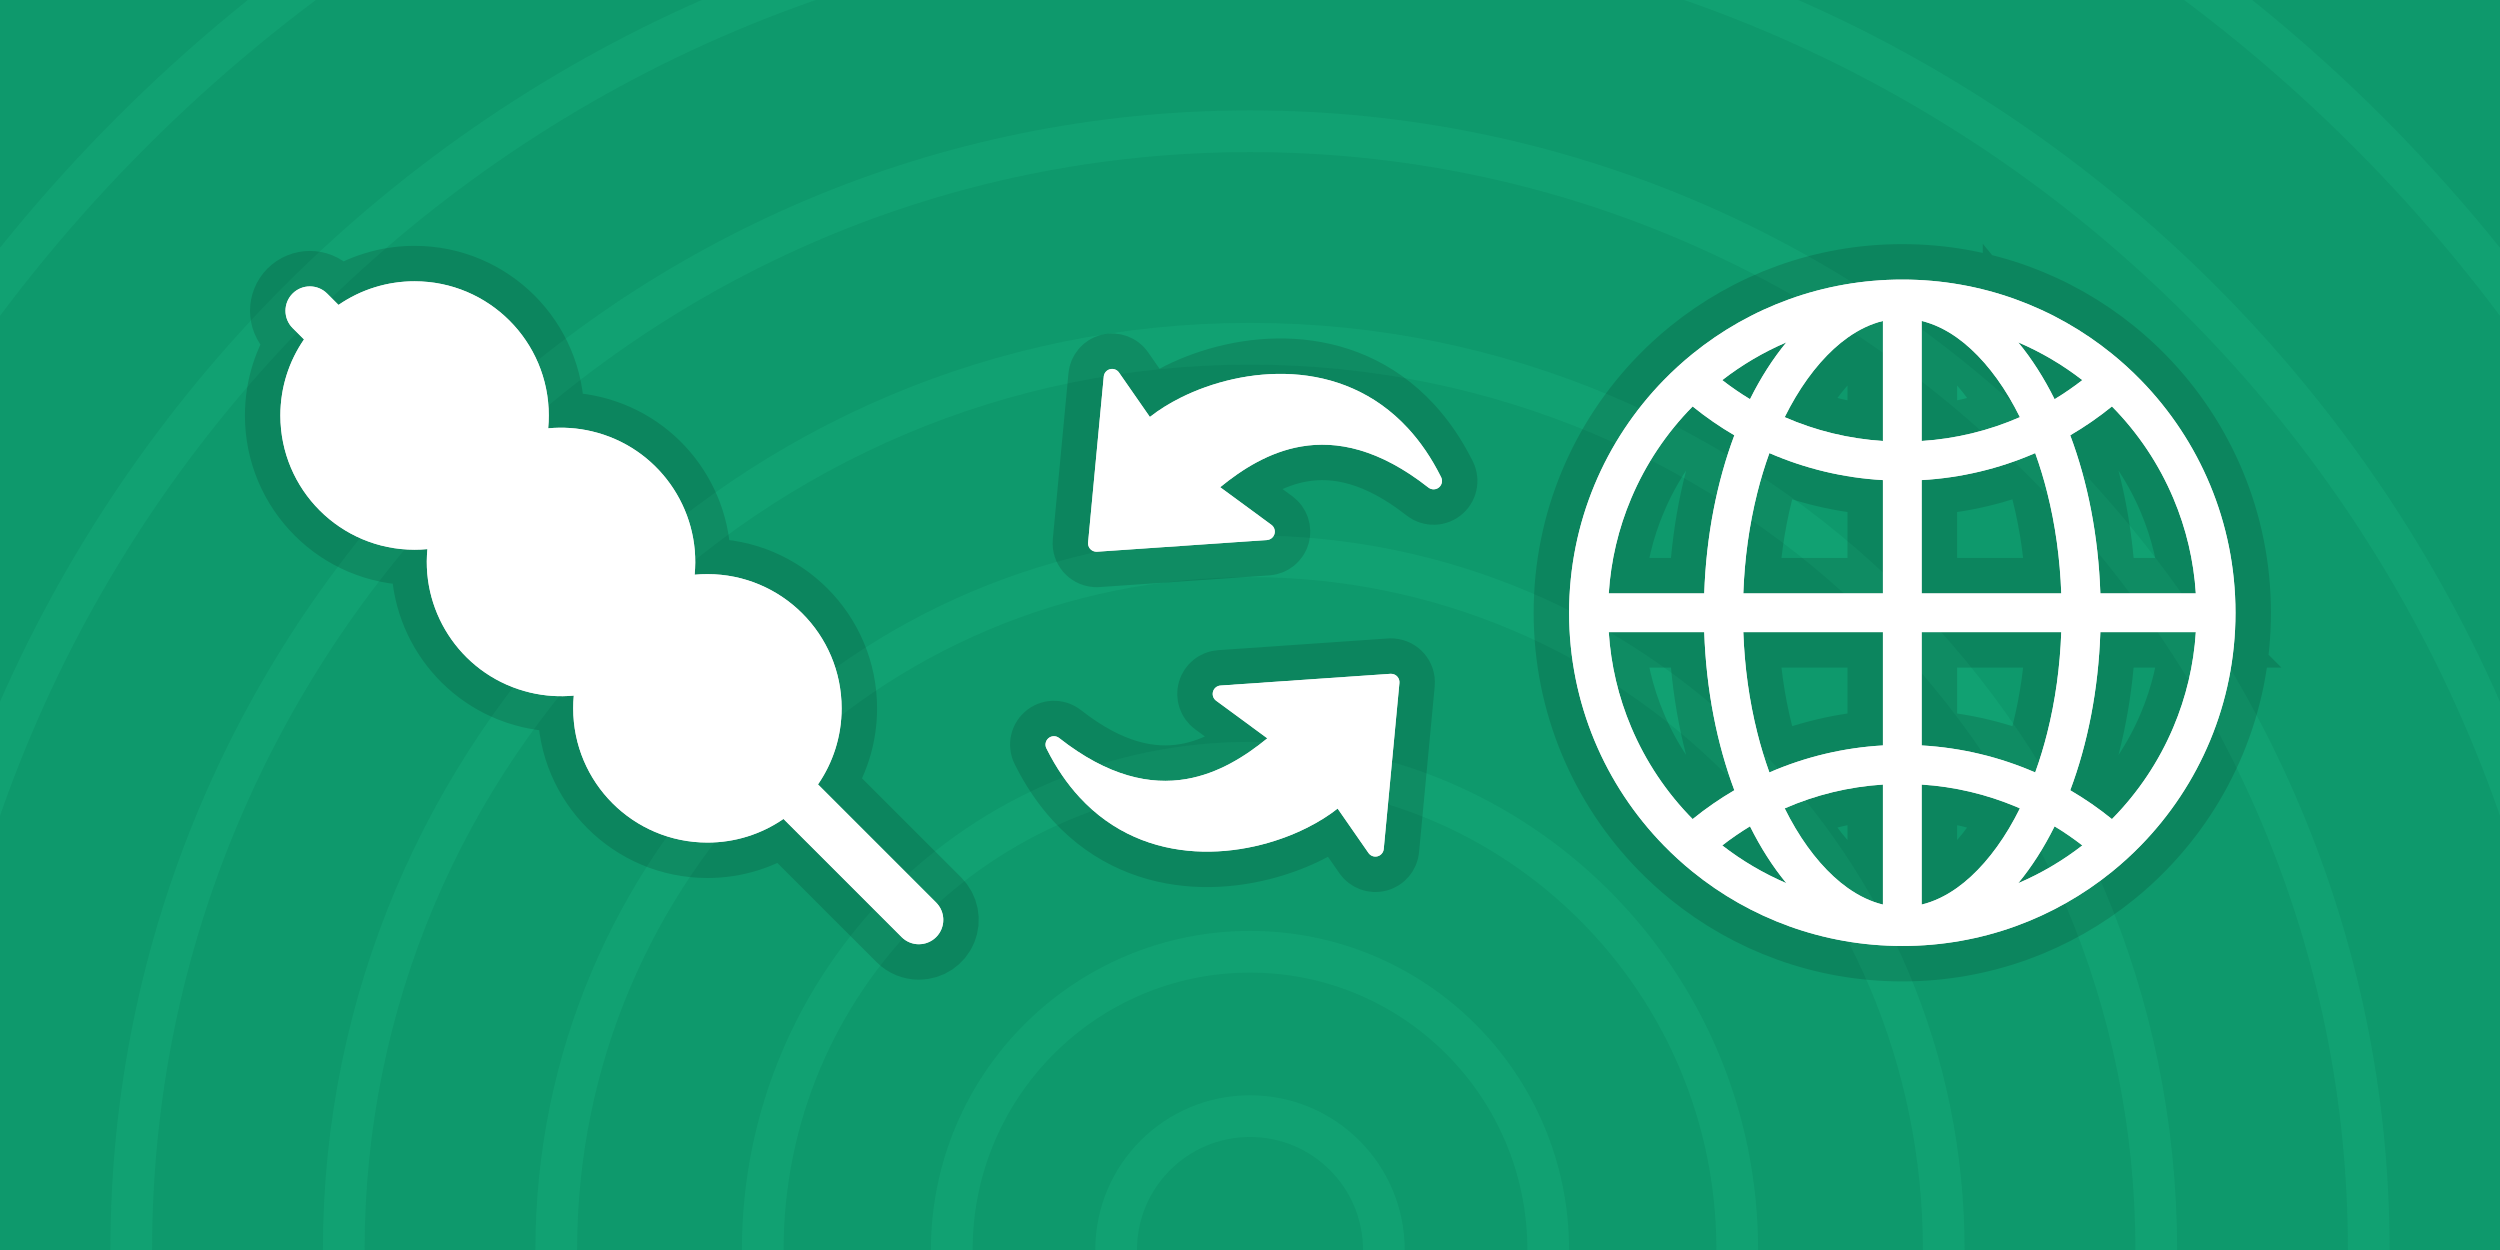
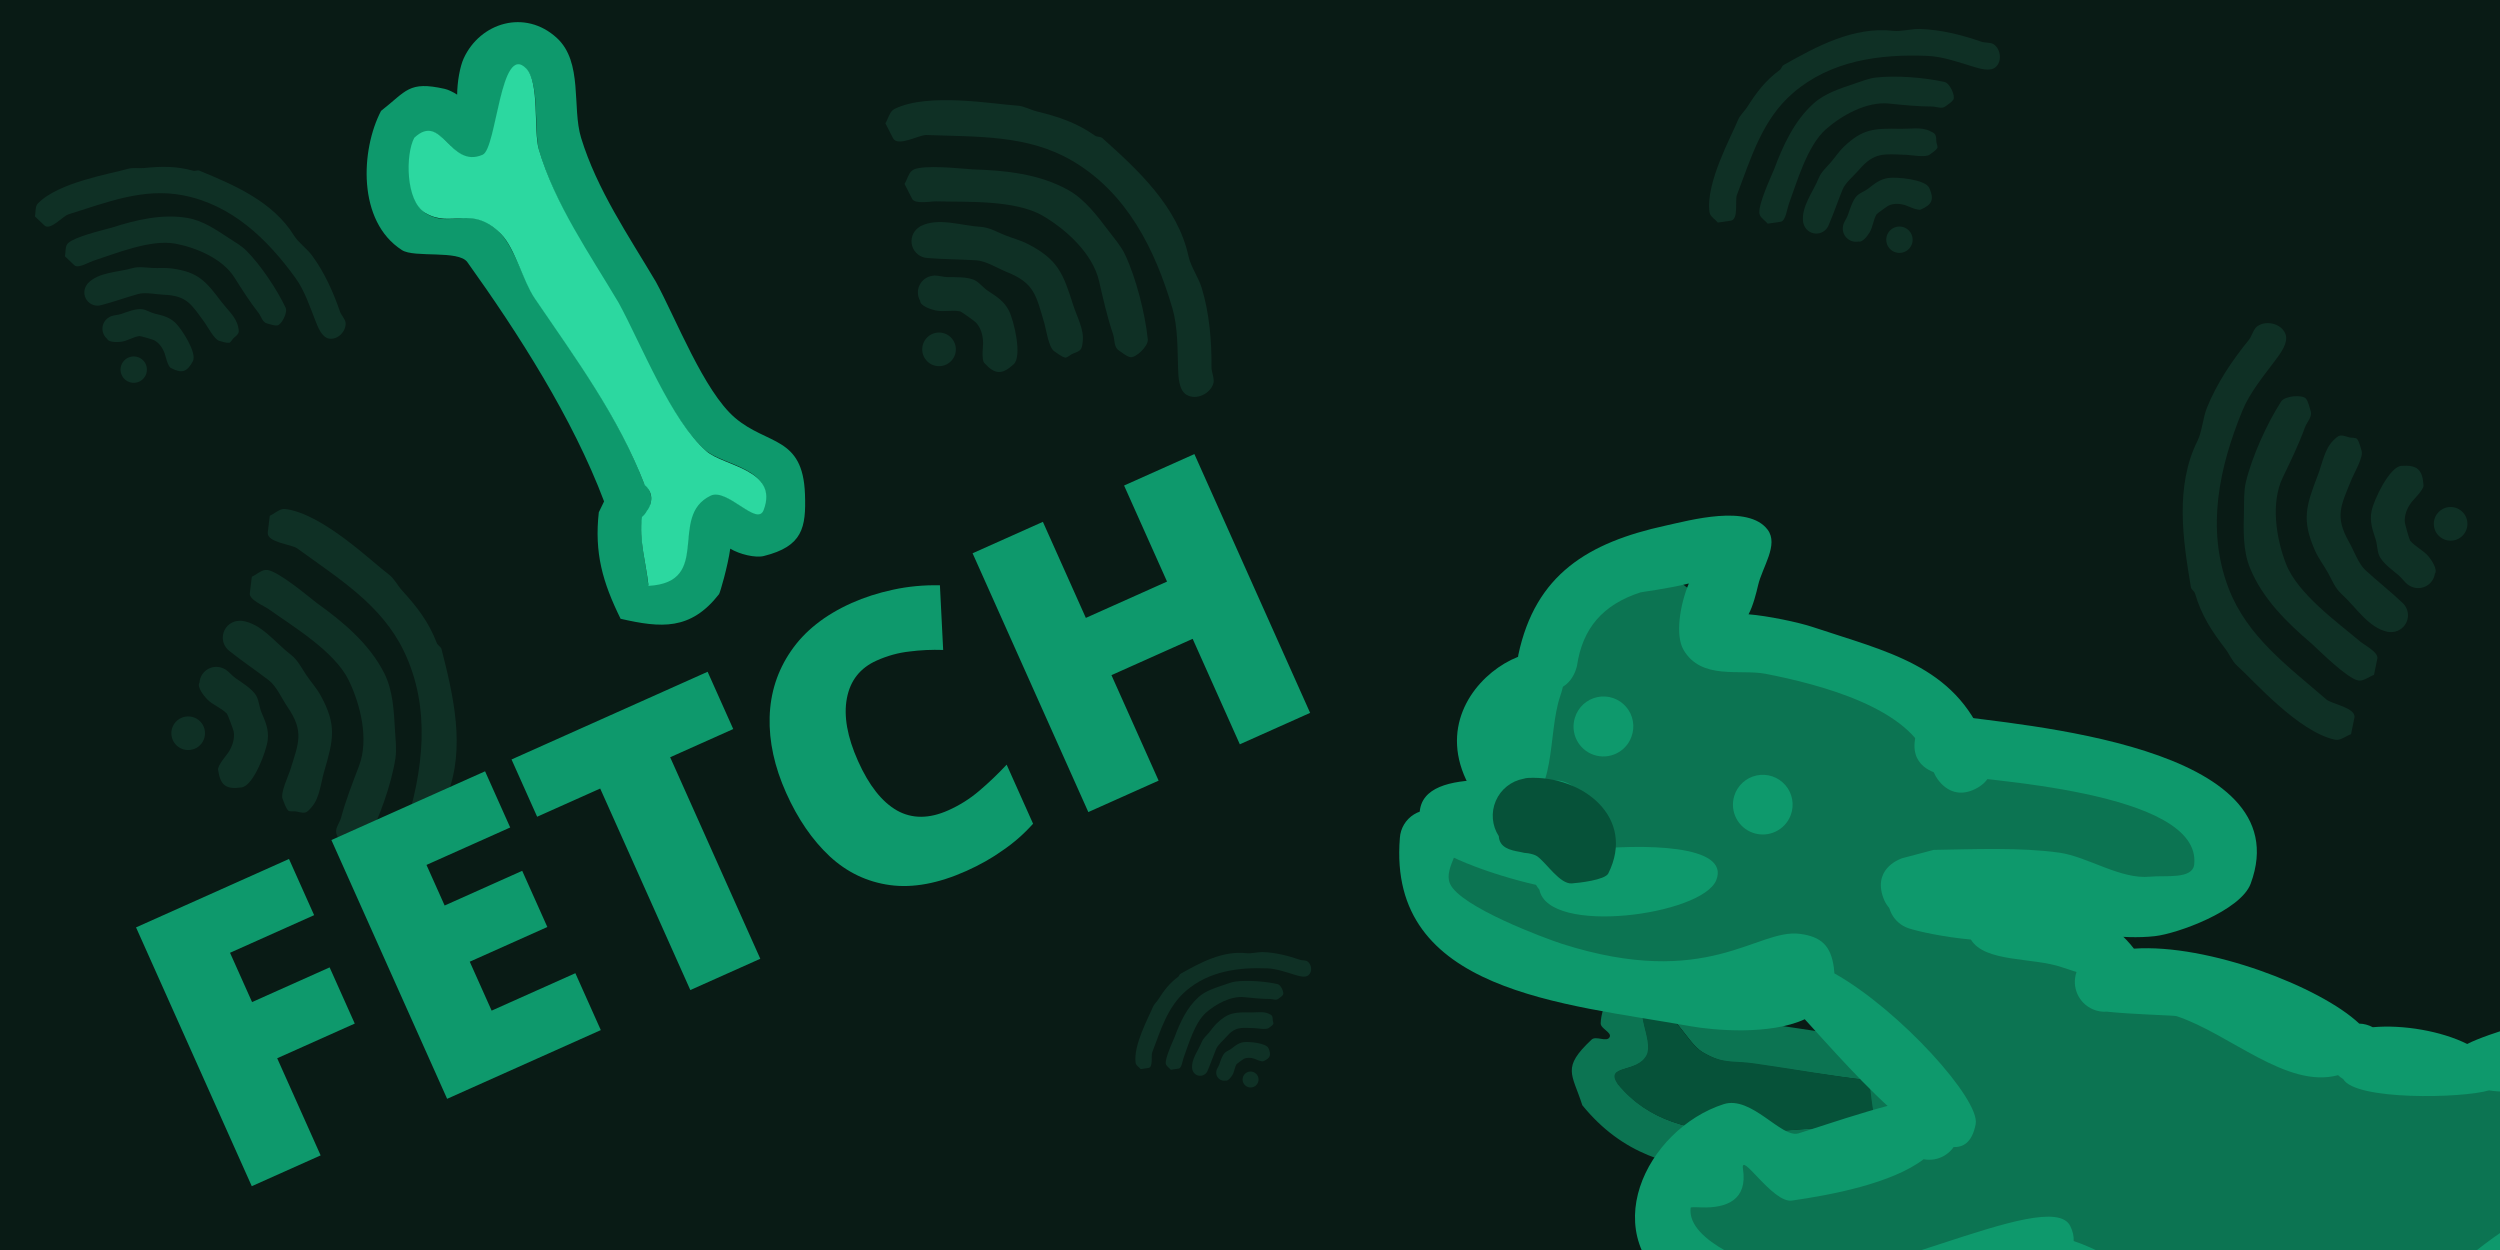
- <svg xmlns="http://www.w3.org/2000/svg" width="600" height="300" version="1.1" id="svg19">
-   <defs id="defs19" />
-   <path fill="#0e996c" d="M0 300V0h600v300z" style="fill-rule:nonzero;stroke-linecap:butt;stroke-linejoin:miter;stroke-miterlimit:10;stroke-dasharray:none;stroke-dashoffset:0" id="path1" />
-   <g fill="none" stroke="#2bd99f" stroke-opacity=".129" stroke-width="10" style="fill-rule:nonzero;stroke-linecap:butt;stroke-linejoin:miter;stroke-miterlimit:10;stroke-dasharray:none;stroke-dashoffset:0" id="g11">
-     <path d="M-22.5 300c0-178.112 144.388-322.5 322.5-322.5S622.5 121.888 622.5 300 478.112 622.5 300 622.5-22.5 478.112-22.5 300z" id="path2" />
-     <path d="M267.872 300c0-17.744 14.384-32.128 32.128-32.128s32.128 14.384 32.128 32.128-14.384 32.128-32.128 32.128-32.128-14.384-32.128-32.128z" id="path3" />
-     <path d="M228.424 300c0-39.53 32.046-71.576 71.576-71.576 39.53 0 71.576 32.046 71.576 71.576 0 39.53-32.046 71.576-71.576 71.576-39.53 0-71.576-32.046-71.576-71.576z" id="path4" />
-     <path d="M183.058 300c0-64.585 52.357-116.942 116.942-116.942S416.942 235.415 416.942 300 364.585 416.942 300 416.942 183.058 364.585 183.058 300z" id="path5" />
-     <path d="M133.5 300c0-91.955 74.545-166.5 166.5-166.5S466.5 208.045 466.5 300 391.955 466.5 300 466.5 133.5 391.955 133.5 300z" id="path6" />
-     <path d="M82.5 300c0-120.122 97.378-217.5 217.5-217.5S517.5 179.878 517.5 300 420.122 517.5 300 517.5 82.5 420.122 82.5 300z" id="path7" />
-     <path d="M31.5 300C31.5 151.712 151.712 31.5 300 31.5S568.5 151.712 568.5 300 448.288 568.5 300 568.5 31.5 448.288 31.5 300z" id="path8" />
-     <path d="M-79.5 300C-79.5 90.408 90.408-79.5 300-79.5S679.5 90.408 679.5 300 509.592 679.5 300 679.5-79.5 509.592-79.5 300z" id="path9" />
-     <path d="M-131.5 300c0-238.31 193.19-431.5 431.5-431.5S731.5 61.69 731.5 300 538.31 731.5 300 731.5-131.5 538.31-131.5 300z" id="path10" />
-     <path d="M-182.5 300c0-266.477 216.023-482.5 482.5-482.5S782.5 33.523 782.5 300 566.477 782.5 300 782.5-182.5 566.477-182.5 300z" id="path11" />
+ <svg xmlns="http://www.w3.org/2000/svg" width="600" height="300" viewBox="0 0 158.75 79.375">
+   <path fill="#091b15" d="M0 79.375V0h158.75v79.375Z" style="mix-blend-mode:normal;fill-rule:nonzero;stroke-linecap:butt;stroke-linejoin:miter;stroke-miterlimit:10;stroke-dasharray:none;stroke-dashoffset:0" />
+   <g fill="#0f3025" stroke-width=".5" style="mix-blend-mode:normal;fill-rule:nonzero;stroke-linecap:butt;stroke-linejoin:miter;stroke-miterlimit:10;stroke-dasharray:none;stroke-dashoffset:0">
+     <path d="M15.341 39.42c1.264.16 2.133 1.4 3.147 2.17.41.314.674.846.954 1.264.294.439.667.85.92 1.31 1.036 1.89.817 2.795.214 4.854-.198.678-.282 1.666-.783 2.229-.122.137-.246.312-.426.349-.206.042-.417-.057-.626-.076-.115-.01-.37.027-.442-.053-.18-.2-.242-.483-.35-.73-.164-.372.377-1.507.467-1.797.547-1.765.924-2.468-.163-4.056-.333-.486-.7-1.315-1.178-1.682-.822-.633-1.688-1.21-2.499-1.857a1.068 1.068 0 0 1 .627-1.924.535.535 0 0 1 .138 0z" />
+     <path d="M15.99 36.624c.285-.125.55-.392.847-.43a.535.535 0 0 1 .138-.001c.06.007.13.026.204.053.05.016.098.036.145.06.923.42 2.578 1.83 2.77 1.968 1.682 1.205 3.358 2.6 4.306 4.475.557 1.102.61 2.407.68 3.598.033.566.115 1.236.03 1.802-.25 1.644-1.043 3.852-1.809 5.288-.21.393-1.33.564-1.56.31-.18-.2-.242-.483-.35-.73-.172-.391.166-.72.267-1.093.288-1.075.734-2.227 1.138-3.28.647-1.685.093-3.914-.655-5.451-.895-1.838-3.578-3.438-5.084-4.515-.296-.212-1.243-.592-1.194-1.002z" />
+     <path d="M17.13 32.753c.286-.125.55-.392.848-.431a.535.535 0 0 1 .138 0c2.377.302 5.498 3.353 6.588 4.17.337.255.546.694.827 1.003.956 1.05 1.686 1.985 2.207 3.339.06.154.26.234.298.383.753 2.953 1.545 6.292.352 9.289-.242.607-.225 1.483-.42 2.124-.487 1.597-1.355 3.156-2.302 4.536-.167.244-.23.698-.447.893-.51.462-1.524.335-1.84-.326-.25-.528.225-1.266.487-1.687.648-1.043 1.456-2.187 1.832-3.373 1.178-3.716 1.695-7.69-.045-11.313-1.42-2.955-4.119-4.602-6.779-6.537-.372-.271-1.948-.368-1.87-1.018zm-2.804 9.763c.22.148.41.39.636.55.33.234 1.096.689 1.333 1.157.154.305.17.682.303 1 .25.592.48 1.09.403 1.765-.078.693-.899 2.9-1.652 3.01-.996.147-1.353-.118-1.5-1.113-.04-.28.556-.957.643-1.09.262-.4.43-.876.346-1.355-.019-.105-.38-1.076-.43-1.125-.389-.39-.89-.537-1.263-.921-.185-.19-.658-.775-.477-1.048a1.068 1.068 0 0 1 1.538-.89.502.502 0 0 1 .12.06zm-3.252 3.434a1.068 1.068 0 1 1 1.714 1.273 1.068 1.068 0 0 1-1.714-1.273z" />
  </g>
-   <g id="g20" transform="matrix(1.082958,0,0,1.082958,-25.14964,-12.1963)">
-     <g fill="#ffffff" style="fill-rule:nonzero;stroke-linecap:butt;stroke-linejoin:miter;stroke-miterlimit:10;stroke-dasharray:none;stroke-dashoffset:0" id="g13">
-       <path stroke="#000000" stroke-opacity="0.129" stroke-width="10" d="m 191.754,225.744 -16.668,-16.669 a 18.842,18.842 0 0 1 -10.73,3.333 c -10.454,0 -18.928,-8.477 -18.928,-18.93 0,-0.607 0.028,-1.206 0.084,-1.797 -2.007,0.191 -4.08,0.063 -6.15,-0.426 -9.327,-2.202 -15.398,-10.954 -14.494,-20.234 -0.596,0.056 -1.2,0.085 -1.811,0.085 -10.454,0 -18.928,-8.474 -18.928,-18.928 0,-3.984 1.23,-7.68 3.332,-10.73 l -1.606,-1.605 a 3.443,3.443 0 0 1 0,-4.866 3.443,3.443 0 0 1 4.867,0 l 1.606,1.605 a 18.84,18.84 0 0 1 10.729,-3.332 c 10.454,0 18.928,8.474 18.928,18.928 v 0 c 0,0.61 -0.029,1.213 -0.085,1.808 a 18.905,18.905 0 0 1 6.161,0.425 c 9.323,2.202 15.393,10.946 14.495,20.222 a 19.155,19.155 0 0 1 1.8,-0.084 c 10.454,0 18.931,8.477 18.931,18.928 0,3.984 -1.23,7.68 -3.334,10.73 l 16.667,16.667 a 3.443,3.443 0 0 1 -2.433,5.876 v 0 a 3.44,3.44 0 0 1 -2.434,-1.006 z" style="stroke-width:10;stroke-linecap:round;stroke-linejoin:bevel;stroke-dasharray:none" transform="matrix(1.57134,0,0,1.57134,-78.265,-135.78)" id="path12" />
-       <path d="m 223.046,218.94 -26.192,-26.191 a 29.607,29.607 0 0 1 -16.86,5.237 c -16.426,0 -29.742,-13.321 -29.742,-29.748 0,-0.952 0.045,-1.893 0.132,-2.822 -3.154,0.3 -6.41,0.099 -9.664,-0.67 -14.656,-3.46 -24.196,-17.212 -22.775,-31.794 -0.936,0.089 -1.885,0.134 -2.845,0.134 -16.427,0 -29.743,-13.316 -29.743,-29.743 0,-6.26 1.933,-12.068 5.236,-16.86 L 88.07,83.961 a 5.41,5.41 0 0 1 0,-7.647 5.41,5.41 0 0 1 7.647,0 l 2.523,2.523 A 29.606,29.606 0 0 1 115.1,73.6 c 16.426,0 29.743,13.317 29.743,29.743 0,0.959 -0.046,1.907 -0.135,2.842 a 29.706,29.706 0 0 1 9.682,0.667 c 14.65,3.46 24.188,17.2 22.777,31.776 a 30.1,30.1 0 0 1 2.828,-0.133 c 16.426,0 29.747,13.321 29.747,29.743 0,6.26 -1.935,12.07 -5.238,16.862 l 26.189,26.189 a 5.41,5.41 0 0 1 0,7.647 c -2.083,2.074 -5.493,2.15 -7.648,0.005 z" id="path13" />
+   <g fill="#0f3025" stroke-width=".5" style="mix-blend-mode:normal;fill-rule:nonzero;stroke-linecap:butt;stroke-linejoin:miter;stroke-miterlimit:10;stroke-dasharray:none;stroke-dashoffset:0">
+     <path d="M5.58 17.99c.693-.72 1.88-.688 2.84-.965.39-.112.848-.03 1.242-.01.414.02.848-.023 1.257.034 1.676.232 2.142.793 3.157 2.136.335.443.918.958 1.038 1.537.03.141.081.301.02.431-.07.15-.23.236-.34.36-.06.067-.156.245-.24.253-.212.02-.419-.073-.625-.12-.31-.072-.772-.944-.913-1.136-.856-1.17-1.122-1.738-2.63-1.796-.463-.018-1.157-.174-1.612-.046-.784.222-1.552.498-2.34.706a.838.838 0 0 1-.919-1.295.422.422 0 0 1 .065-.088Z" />
+     <path d="M4.122 16.273c.055-.238.01-.53.125-.735a.422.422 0 0 1 .064-.087.762.762 0 0 1 .13-.104.832.832 0 0 1 .105-.063c.696-.386 2.36-.767 2.536-.824 1.547-.496 3.21-.898 4.835-.618.955.165 1.802.743 2.584 1.256.373.244.833.506 1.15.825.918.927 1.94 2.46 2.484 3.614.15.316-.267 1.102-.535 1.128-.21.02-.417-.074-.624-.12-.326-.076-.374-.443-.563-.68-.542-.685-1.06-1.506-1.533-2.253-.759-1.197-2.422-1.89-3.74-2.139-1.578-.297-3.84.645-5.225 1.09-.272.087-.954.506-1.19.283z" />
+     <path d="M2.218 13.743c.054-.238.01-.53.124-.736a.422.422 0 0 1 .065-.087c1.303-1.356 4.686-1.894 5.711-2.197.318-.094.692-.02 1.018-.053 1.11-.11 2.04-.132 3.137.173.124.034.27-.054.38-.008 2.213.908 4.688 1.97 6.017 4.126.27.436.83.836 1.141 1.26.78 1.053 1.355 2.33 1.78 3.571.076.22.332.473.354.7.052.537-.502 1.117-1.066 1.006-.45-.088-.693-.733-.836-1.095-.353-.897-.696-1.94-1.267-2.734-1.79-2.48-4.05-4.666-7.148-5.266-2.526-.49-4.826.44-7.29 1.21-.346.108-1.144 1.055-1.517.702zm4.837 6.337c.195-.07.438-.076.645-.144.3-.099.946-.368 1.352-.298.264.046.508.213.771.277.49.12.912.208 1.301.572.4.374 1.406 1.924 1.123 2.45-.373.696-.707.797-1.403.424-.195-.105-.343-.798-.386-.915-.129-.352-.35-.682-.692-.852-.075-.038-.856-.264-.91-.256-.427.062-.754.31-1.17.365-.207.027-.797.05-.885-.19a.838.838 0 0 1 .16-1.385.394.394 0 0 1 .094-.048zm.641 3.655a.838.838 0 1 1 1.604-.484.838.838 0 0 1-1.604.484z" />
+   </g>
+   <g stroke-width=".5" style="mix-blend-mode:normal;fill-rule:nonzero;stroke-linecap:butt;stroke-linejoin:miter;stroke-miterlimit:10;stroke-dasharray:none;stroke-dashoffset:0">
+     <path fill="#0e996c" d="M38.359 31.839c-1.99-5.285-5.462-10.694-8.683-15.194-.561-.784-3.36-.256-4.152-.764-2.854-1.83-2.612-6.388-1.327-8.84 1.622-1.266 1.744-1.911 4.033-1.4.225.05.52.19.8.369.003-.808.177-1.781.413-2.298 1.044-2.283 3.903-3.155 5.918-1.3 1.67 1.536.951 4.42 1.538 6.338 1.008 3.294 3.01 6.21 4.752 9.148 1.27 2.33 3.047 6.94 5.015 8.627 2.054 1.762 4.319 1.148 4.45 4.859.075 2.123-.145 3.307-2.615 3.923-.536.134-1.543-.11-2.13-.467-.156 1.108-.642 2.798-.713 2.89-1.807 2.313-3.68 2.15-6.25 1.562-1.143-2.32-1.672-4.176-1.384-6.761zm2.555-1.105c.81.698.24 1.7.24 1.7l-.047.057c-.07.142-.173.28-.323.402-.193 1.539.219 2.724.384 4.242 4.106-.23 1.184-4.41 3.92-5.718 1.047-.5 2.944 2.006 3.355.922.98-2.58-2.525-2.767-3.642-3.747-2.261-1.985-4.124-6.666-5.57-9.318-1.846-3.112-3.97-6.224-5-9.73-.34-1.158.056-4.235-.79-5.117-1.658-1.728-1.857 5.066-2.754 5.457-2.1.916-2.552-2.759-4.335-1.082-.564 1.056-.538 4.004.693 4.748 1.699 1.026 2.83-.656 4.729 1.265.88.89 1.496 3.066 2.24 4.16 2.66 3.913 5.194 7.352 6.9 11.76z" />
+     <path fill="#2cd8a0" d="M33.952 18.944c-.744-1.095-1.25-3.188-2.13-4.078-1.9-1.922-3.136-.33-4.834-1.356-1.232-.744-1.247-3.703-.683-4.759 1.783-1.677 2.246 1.99 4.345 1.074.897-.391 1.116-7.194 2.775-5.465.846.882.448 3.959.787 5.116 1.03 3.507 3.229 6.645 5.076 9.757 1.445 2.652 3.3 7.424 5.56 9.41 1.117.98 4.622 1.166 3.643 3.746-.411 1.084-2.316-1.416-3.362-.915-2.736 1.308.161 5.498-3.946 5.728-.164-1.517-.61-2.837-.418-4.376a1.16 1.16 0 0 0 .32-.401l.048-.057s.614-.87-.195-1.568c-1.707-4.408-4.327-7.944-6.986-11.856z" data-paper-data="{&quot;noHover&quot;:false,&quot;origItem&quot;:[&quot;Path&quot;,{&quot;applyMatrix&quot;:true,&quot;segments&quot;:[[[609.98355,164.08125],[-9.47418,-18.88519],[3.90004,2.76067]],[611.78056,171.54431],[[611.58977,171.81493],[0,0],[-0.24704,0.66387]],[[610.32594,173.74153],[0.61692,-0.60372],[-0.202,6.92966]],[[613.84375,192.45325],[-1.38162,-6.68159],[18.17713,-2.7768]],[[628.8506,165.33673],[-11.6179,6.99095],[4.4418,-2.67281]],[[644.1719,168.00498],[-1.36802,5.00021],[3.25552,-11.89912]],[[626.36342,152.88672],[5.38834,3.88639],[-10.90854,-7.86787]],[[597.60403,113.80171],[7.56378,11.18392],[-9.54863,-13.06126]],[[571.19643,72.63541],[6.07772,15.16717],[-2.00564,-5.00516]],[[565.4976,50.20685],[4.14238,3.56329],[-8.11831,-6.9834]],[[555.5697,75.667],[3.82597,-2.12439],[-8.94955,4.96928]],[[535.81869,72.7019],[7.21783,-8.22453],[-2.05894,4.9402]],[[540.93196,93.53217],[-5.79918,-2.78535],[7.9947,3.83987]],[[562.51313,97.14544],[-9.27407,-7.74114],[4.29503,3.58509]],[[574.25966,114.70075],[-3.77776,-4.55361],[13.50186,16.27476]]],&quot;closed&quot;:true}]}" />
+   </g>
+   <g style="mix-blend-mode:normal;fill-rule:nonzero;stroke-linecap:butt;stroke-linejoin:miter;stroke-miterlimit:10;stroke-dasharray:none;stroke-dashoffset:0">
+     <g stroke-width=".5">
+       <path fill="#0c7452" d="m146.799 84.686-.054.018c.75 2.34 1.37 4.722 2.052 7.081.396 1.375.825 1.691.66 3.252-.13 1.242-1.943 2.992-1.219 4.314.49.895 1.816-1.2 2.835-1.153 1.316.06 1.616 2.227 2.429.912 2.717-5.509-2.277-11.043-4.276-15.951a28.143 28.143 0 0 1-2.427 1.527zm2.153-4.935c1.162-.637 1.8.525 1.8.525l.685 1.26c2.225 6.414 7.823 11.928 4.221 19.116-1.584 1.426-1.613 2.184-4.043 1.175-.354-.148-.224-.947-.607-.98-.348-.029-.252.742-.574.879-1.057.448-3.33.35-4.162-.597-2.115-2.403.352-4.248.55-6.372.08-.854-.34-1.436-.572-2.236-.835-2.874-1.565-5.784-2.57-8.61 0 0-.443-1.248.806-1.692.498-.178.869-.085 1.133.09.937-.519 1.792-1.108 2.658-1.72.06-.294.245-.602.675-.838z" />
+       <path fill="#065239" d="M149.218 83.115c2 4.908 7.016 10.528 4.3 16.037-.814 1.315-1.126-.85-2.442-.91-1.02-.047-2.36 2.046-2.85 1.152-.725-1.323 1.087-3.072 1.218-4.315.164-1.56-.294-1.91-.69-3.284-.682-2.36-1.281-4.788-2.031-7.13l.054-.018c.85-.468 1.656-.99 2.441-1.532z" data-paper-data="{&quot;noHover&quot;:false,&quot;origItem&quot;:[&quot;Path&quot;,{&quot;applyMatrix&quot;:true,&quot;segments&quot;:[[[810.05156,173.92104],[0.86875,2.01848],[0,0]],[[810.02314,173.79506],[0,0],[-5.43849,1.17987]],[[793.62041,176.87264],[5.46443,-1.01951],[-3.18395,0.59404]],[[786.14974,177.65196],[3.48131,0.71081],[-2.76975,-0.56552]],[[776.69672,173.96428],[3.13763,-1.34381],[-2.12254,0.90906]],[[778.67693,180.60226],[0.32808,-2.28559],[-0.42356,2.95079]],[[776.09181,185.87535],[-2.78546,-2.11855],[11.81806,7.32308]],[[812.96212,179.72149],[-11.49332,3.4327],[-1.0494,-1.88678]]],&quot;closed&quot;:true}]}" />
    </g>
-     <g fill="#ffffff" style="fill-rule:nonzero;stroke-linecap:butt;stroke-linejoin:miter;stroke-miterlimit:10;stroke-dasharray:none;stroke-dashoffset:0" id="g15">
-       <path stroke="#000000" stroke-opacity="0.129" stroke-width="15.713" d="m 518.643,147.061 c 0,20.06 -8,38.252 -20.982,51.56 a 74.249,74.249 0 0 1 -6.399,5.836 c -12.689,10.284 -28.855,16.447 -46.462,16.447 -17.606,0 -33.772,-6.163 -46.461,-16.447 a 74.297,74.297 0 0 1 -6.4,-5.836 c -12.982,-13.308 -20.981,-31.5 -20.981,-51.56 0,-20.06 8,-38.252 20.982,-51.56 a 74.315,74.315 0 0 1 6.399,-5.836 c 12.689,-10.284 28.855,-16.447 46.462,-16.447 17.606,0 33.773,6.163 46.462,16.447 a 74.273,74.273 0 0 1 6.399,5.835 c 12.982,13.309 20.982,31.5 20.981,51.561 z M 404.9,95.501 a 64.711,64.711 0 0 0 6.151,4.23 c 2.362,-4.743 5.07,-8.982 8.062,-12.604 A 64.837,64.837 0 0 0 404.9,95.5 Z m -20.17,26.188 a 64.568,64.568 0 0 0 -4.98,21.08 h 21.157 c 0.439,-12.832 2.827,-24.786 6.676,-35.039 a 74.012,74.012 0 0 1 -9.244,-6.394 64.961,64.961 0 0 0 -13.608,20.353 z m 22.853,64.703 c -3.85,-10.253 -6.238,-22.207 -6.676,-35.038 H 379.75 a 64.575,64.575 0 0 0 4.98,21.079 64.962,64.962 0 0 0 13.609,20.353 74.016,74.016 0 0 1 9.244,-6.394 z m 11.53,20.603 c -2.992,-3.623 -5.7,-7.861 -8.062,-12.605 a 64.755,64.755 0 0 0 -6.151,4.231 64.834,64.834 0 0 0 14.213,8.374 z m 21.395,-21.864 a 64.571,64.571 0 0 0 -21.772,5.28 66.068,66.068 0 0 0 2.41,4.438 c 3.37,5.659 7.364,10.223 11.552,13.197 2.552,1.813 5.166,3.045 7.81,3.686 z m 0,-8.668 v -25.11 h -30.94 c 0.281,7.736 1.322,15.232 3.112,22.338 a 91.18,91.18 0 0 0 2.667,8.756 73.454,73.454 0 0 1 25.16,-5.984 z m 0,-58.804 a 73.45,73.45 0 0 1 -25.16,-5.985 91.13,91.13 0 0 0 -2.668,8.757 c -1.79,7.106 -2.83,14.602 -3.112,22.337 h 30.94 z m 0,-35.268 c -2.644,0.64 -5.258,1.872 -7.81,3.685 -4.187,2.975 -8.182,7.538 -11.552,13.197 a 66.046,66.046 0 0 0 -2.41,4.439 64.568,64.568 0 0 0 21.772,5.279 z m 50.755,18.945 a 74.017,74.017 0 0 1 -9.245,6.394 c 3.85,10.253 6.238,22.206 6.676,35.038 h 21.157 a 64.568,64.568 0 0 0 -4.98,-21.079 64.963,64.963 0 0 0 -13.608,-20.353 z m -20.775,-14.21 c 2.992,3.623 5.7,7.862 8.062,12.606 a 64.782,64.782 0 0 0 6.152,-4.232 64.826,64.826 0 0 0 -14.214,-8.373 z m -21.395,21.865 a 64.566,64.566 0 0 0 21.773,-5.279 65.998,65.998 0 0 0 -2.411,-4.439 c -3.37,-5.659 -7.364,-10.222 -11.552,-13.197 -2.552,-1.814 -5.166,-3.045 -7.81,-3.685 z m 0,33.777 h 30.94 c -0.28,-7.735 -1.322,-15.23 -3.112,-22.337 a 91.235,91.235 0 0 0 -2.667,-8.757 73.457,73.457 0 0 1 -25.16,5.985 z m 0,33.695 c 8.901,0.51 17.38,2.596 25.161,5.985 a 91.24,91.24 0 0 0 2.667,-8.757 c 1.79,-7.106 2.831,-14.602 3.112,-22.337 h -30.94 z m 19.362,18.386 a 65.97,65.97 0 0 0 2.41,-4.44 c -0.23,-0.1 -0.46,-0.2 -0.692,-0.297 a 64.566,64.566 0 0 0 -21.08,-4.98 v 26.6 c 2.644,-0.641 5.258,-1.873 7.81,-3.686 4.188,-2.974 8.182,-7.538 11.552,-13.197 z m 16.247,3.772 a 64.696,64.696 0 0 0 -6.152,-4.231 c -2.361,4.744 -5.07,8.983 -8.062,12.605 a 64.838,64.838 0 0 0 14.214,-8.374 z m 25.15,-47.267 h -21.158 c -0.438,12.831 -2.827,24.785 -6.676,35.038 a 74.003,74.003 0 0 1 9.245,6.394 64.96,64.96 0 0 0 13.608,-20.353 64.567,64.567 0 0 0 4.98,-21.08 z" id="path14" />
-       <path d="m 518.643,147.061 c 0,20.06 -8,38.252 -20.982,51.56 a 74.249,74.249 0 0 1 -6.399,5.836 c -12.689,10.284 -28.855,16.447 -46.462,16.447 -17.606,0 -33.772,-6.163 -46.461,-16.447 a 74.297,74.297 0 0 1 -6.4,-5.836 c -12.982,-13.308 -20.981,-31.5 -20.981,-51.56 0,-20.06 8,-38.252 20.982,-51.56 a 74.315,74.315 0 0 1 6.399,-5.836 c 12.689,-10.284 28.855,-16.447 46.462,-16.447 17.606,0 33.773,6.163 46.462,16.447 a 74.273,74.273 0 0 1 6.399,5.835 c 12.982,13.309 20.982,31.5 20.981,51.561 z M 404.9,95.501 a 64.711,64.711 0 0 0 6.151,4.23 c 2.362,-4.743 5.07,-8.982 8.062,-12.604 A 64.837,64.837 0 0 0 404.9,95.5 Z m -20.17,26.188 a 64.568,64.568 0 0 0 -4.98,21.08 h 21.157 c 0.439,-12.832 2.827,-24.786 6.676,-35.039 a 74.012,74.012 0 0 1 -9.244,-6.394 64.961,64.961 0 0 0 -13.608,20.353 z m 22.853,64.703 c -3.85,-10.253 -6.238,-22.207 -6.676,-35.038 H 379.75 a 64.575,64.575 0 0 0 4.98,21.079 64.962,64.962 0 0 0 13.609,20.353 74.016,74.016 0 0 1 9.244,-6.394 z m 11.53,20.603 c -2.992,-3.623 -5.7,-7.861 -8.062,-12.605 a 64.755,64.755 0 0 0 -6.151,4.231 64.834,64.834 0 0 0 14.213,8.374 z m 21.395,-21.864 a 64.571,64.571 0 0 0 -21.772,5.28 66.068,66.068 0 0 0 2.41,4.438 c 3.37,5.659 7.364,10.223 11.552,13.197 2.552,1.813 5.166,3.045 7.81,3.686 z m 0,-8.668 v -25.11 h -30.94 c 0.281,7.736 1.322,15.232 3.112,22.338 a 91.18,91.18 0 0 0 2.667,8.756 73.454,73.454 0 0 1 25.16,-5.984 z m 0,-58.804 a 73.45,73.45 0 0 1 -25.16,-5.985 91.13,91.13 0 0 0 -2.668,8.757 c -1.79,7.106 -2.83,14.602 -3.112,22.337 h 30.94 z m 0,-35.268 c -2.644,0.64 -5.258,1.872 -7.81,3.685 -4.187,2.975 -8.182,7.538 -11.552,13.197 a 66.046,66.046 0 0 0 -2.41,4.439 64.568,64.568 0 0 0 21.772,5.279 z m 50.755,18.945 a 74.017,74.017 0 0 1 -9.245,6.394 c 3.85,10.253 6.238,22.206 6.676,35.038 h 21.157 a 64.568,64.568 0 0 0 -4.98,-21.079 64.963,64.963 0 0 0 -13.608,-20.353 z m -20.775,-14.21 c 2.992,3.623 5.7,7.862 8.062,12.606 a 64.782,64.782 0 0 0 6.152,-4.232 64.826,64.826 0 0 0 -14.214,-8.373 z m -21.395,21.865 a 64.566,64.566 0 0 0 21.773,-5.279 65.998,65.998 0 0 0 -2.411,-4.439 c -3.37,-5.659 -7.364,-10.222 -11.552,-13.197 -2.552,-1.814 -5.166,-3.045 -7.81,-3.685 z m 0,33.777 h 30.94 c -0.28,-7.735 -1.322,-15.23 -3.112,-22.337 a 91.235,91.235 0 0 0 -2.667,-8.757 73.457,73.457 0 0 1 -25.16,5.985 z m 0,33.695 c 8.901,0.51 17.38,2.596 25.161,5.985 a 91.24,91.24 0 0 0 2.667,-8.757 c 1.79,-7.106 2.831,-14.602 3.112,-22.337 h -30.94 z m 19.362,18.386 a 65.97,65.97 0 0 0 2.41,-4.44 c -0.23,-0.1 -0.46,-0.2 -0.692,-0.297 a 64.566,64.566 0 0 0 -21.08,-4.98 v 26.6 c 2.644,-0.641 5.258,-1.873 7.81,-3.686 4.188,-2.974 8.182,-7.538 11.552,-13.197 z m 16.247,3.772 a 64.696,64.696 0 0 0 -6.152,-4.231 c -2.361,4.744 -5.07,8.983 -8.062,12.605 a 64.838,64.838 0 0 0 14.214,-8.374 z m 25.15,-47.267 h -21.158 c -0.438,12.831 -2.827,24.785 -6.676,35.038 a 74.003,74.003 0 0 1 9.245,6.394 64.96,64.96 0 0 0 13.608,-20.353 64.567,64.567 0 0 0 4.98,-21.08 z" id="path15" />
+     <g stroke-width=".5">
+       <path fill="#0c7452" d="m118.673 68.66.006-.056c-2.443-.277-4.869-.69-7.3-1.037-1.416-.202-1.88.059-3.236-.732-1.08-.63-1.93-3-3.433-2.883-1.017.08.349 2.149-.112 3.059-.596 1.174-2.695.559-1.83 1.84 3.908 4.739 11.006 2.457 16.301 2.649a28.142 28.142 0 0 1-.396-2.84zm3.616 3.99c.104 1.32-1.218 1.424-1.218 1.424l-1.43.108c-6.762-.604-14.087 2.237-19.163-3.998-.65-2.03-1.33-2.367.588-4.169.28-.263.955.184 1.142-.151.17-.306-.573-.535-.565-.885.026-1.147 1.048-3.179 2.253-3.55 3.06-.942 3.729 2.065 5.584 3.117.747.424 1.45.28 2.274.397 2.964.418 5.917.948 8.905 1.192 0 0 1.321.108 1.213 1.429-.043.527-.279.827-.547.996.089 1.067.275 2.089.477 3.13.243.176.449.47.487.96z" />
+       <path fill="#065239" d="M119.112 71.511c-5.296-.192-12.48 2.076-16.387-2.663-.866-1.281 1.236-.678 1.831-1.853.461-.91-.897-2.992.12-3.072 1.504-.118 2.355 2.253 3.434 2.882 1.356.79 1.862.516 3.279.719 2.43.348 4.891.798 7.334 1.075l-.006.057c.078.968.223 1.917.395 2.855z" data-paper-data="{&quot;noHover&quot;:false,&quot;origItem&quot;:[&quot;Path&quot;,{&quot;applyMatrix&quot;:true,&quot;segments&quot;:[[[933.3114,258.30955],[1.24168,3.32935],[0,0]],[[933.27558,258.10382],[0,0],[-8.87762,1.47074]],[[906.53871,261.76289],[8.90669,-1.20969],[-5.18966,0.70485]],[[894.41108,262.42427],[5.56558,1.42629],[-4.428,-1.13476]],[[879.43902,255.71286],[5.17478,-1.91946],[-3.50063,1.29847]],[[882.10644,266.59168],[0.71258,-3.66506],[-0.91997,4.73173]],[[877.50986,274.90119],[-4.32922,-3.6442],[18.50104,12.77174]],[[937.54833,267.91011],[-18.83642,4.62507],[-1.54397,-3.13109]]],&quot;closed&quot;:true}]}" />
    </g>
-     <g fill="#ffffff" data-paper-data="{&quot;index&quot;:null}" style="fill-rule:nonzero;stroke-linecap:butt;stroke-linejoin:miter;stroke-miterlimit:10;stroke-dasharray:none;stroke-dashoffset:0" id="g17">
-       <path stroke="#000000" stroke-opacity="0.129" stroke-width="15.713" d="m 304.08,174.885 -11.35,-8.338 a 1.866,1.866 0 0 1 0.98,-3.362 l 37.663,-2.594 0.304,0.007 a 1.864,1.864 0 0 1 1.679,2.03 l -3.474,36.784 a 1.86,1.86 0 0 1 -3.379,0.887 l -6.842,-9.845 c -1.951,1.545 -4.293,3.016 -6.914,4.317 -6.839,3.399 -15.686,5.692 -24.657,5.15 -9.058,-0.544 -18.241,-3.96 -25.642,-11.997 -2.697,-2.926 -5.15,-6.464 -7.263,-10.69 a 1.864,1.864 0 0 1 2.756,-2.418 c 10.887,8.568 20.28,10.456 28.195,9.093 7.073,-1.218 13.078,-5.04 17.945,-9.023 z" id="path16" />
-       <path d="m 304.08,174.885 -11.35,-8.338 a 1.866,1.866 0 0 1 0.98,-3.362 l 37.663,-2.594 0.304,0.007 a 1.864,1.864 0 0 1 1.679,2.03 l -3.474,36.783 a 1.86,1.86 0 0 1 -3.379,0.887 l -6.842,-9.844 c -1.951,1.545 -4.293,3.016 -6.914,4.317 -6.839,3.399 -15.686,5.692 -24.657,5.15 -9.058,-0.544 -18.241,-3.96 -25.642,-11.997 -2.697,-2.926 -5.15,-6.464 -7.263,-10.69 a 1.864,1.864 0 0 1 2.756,-2.418 c 10.887,8.568 20.28,10.456 28.195,9.093 7.073,-1.218 13.078,-5.04 17.944,-9.023 z" id="path17" />
-     </g>
-     <g fill="#ffffff" data-paper-data="{&quot;index&quot;:null}" style="fill-rule:nonzero;stroke-linecap:butt;stroke-linejoin:miter;stroke-miterlimit:10;stroke-dasharray:none;stroke-dashoffset:0" id="g19">
-       <path stroke="#000000" stroke-opacity="0.129" stroke-width="15.713" d="m 293.634,119.237 11.351,8.338 a 1.866,1.866 0 0 1 -0.98,3.362 l -37.663,2.594 -0.304,-0.007 a 1.864,1.864 0 0 1 -1.679,-2.03 l 3.473,-36.784 a 1.86,1.86 0 0 1 3.38,-0.887 l 6.841,9.845 c 1.952,-1.545 4.293,-3.016 6.914,-4.317 6.84,-3.399 15.687,-5.692 24.657,-5.15 9.058,0.544 18.242,3.96 25.642,11.997 2.697,2.926 5.151,6.464 7.264,10.69 a 1.864,1.864 0 0 1 -2.756,2.418 c -10.888,-8.568 -20.281,-10.456 -28.195,-9.093 -7.073,1.218 -13.078,5.04 -17.946,9.023 z" id="path18" />
-       <path d="m 293.634,119.237 11.351,8.338 a 1.866,1.866 0 0 1 -0.98,3.362 l -37.663,2.594 -0.304,-0.007 a 1.864,1.864 0 0 1 -1.679,-2.03 l 3.473,-36.783 a 1.86,1.86 0 0 1 3.38,-0.887 l 6.841,9.844 c 1.952,-1.545 4.293,-3.016 6.914,-4.317 6.84,-3.399 15.687,-5.692 24.657,-5.15 9.058,0.544 18.242,3.96 25.642,11.997 2.697,2.926 5.151,6.464 7.264,10.69 a 1.864,1.864 0 0 1 -2.756,2.418 c -10.888,-8.568 -20.281,-10.456 -28.195,-9.093 -7.073,1.218 -13.078,5.04 -17.945,9.023 z" id="path19" />
-     </g>
+     <path fill="#0c7452" d="m89.823 56.608 14.09-22.2s3.099 3.987 11.756 7.703c4.665 2.001 14.85 6.425 24.293 10.024 6.959 2.652-11.279 6.595-5.536 8.641 3.443 1.227 11.362 5.443 19.197 5.917 9.68.586 19.17-2.725 19.17-2.725s-.827 5.436-4.835 10.283c-2.663 3.221-8.534 4.89-9.95 9.227-1.7 5.198 3.703 14.596 2.908 16.863-1.008 2.875-2.915 5.817-2.915 5.817s-3.862-2.23-5.899-6.279c-1.689-3.358-1.002-8.168-5.964-12.188-2.086-1.69-9.57-6.607-18.602-8.07-4.227-.685-8.904 2.704-12.991 2.97-2.87.188-5.468-2.622-7.334-3.172-4.82-1.422 2.842-3.838.651-5.083-1.371-.78 11.248.052 10.404-.782-1.373-1.354 3.613-1.875 3.711-3.09.2-2.484-3.186-5.38-5.124-6.788-2.76-2.006-10.144-.472-15.669-1.664-6.674-1.441-11.361-5.404-11.361-5.404z" />
+     <path fill="#0e996c" d="M119.537 56.855c-.549-1.814 1.265-2.362 1.265-2.362l1.98-.524c2.518-.04 5.492-.173 7.981.175 1.798.251 3.891 1.714 5.769 1.525.963-.096 2.695.187 2.8-.776.503-4.665-13.53-5.361-16.137-5.746 0 0-1.875-.277-1.598-2.15.277-1.875 2.151-1.598 2.151-1.598 4.463.66 22.423 1.885 19.172 10.71-.632 1.716-4.653 3.18-6.094 3.338-4.266.469-9.45-1.768-13.982-1.689l-.945.362s-1.814.548-2.362-1.265z" />
+     <path fill="#0e996c" d="M125.429 50.1c-1.699.84-2.538-.86-2.538-.86l-.416-.868c-1.074-3.426-7.008-4.93-10.347-5.583-1.64-.32-4.089.42-5.224-1.524-.53-.907-.241-2.831.336-4.214-1.371.341-2.974.533-3.075.566-2.405.783-3.678 2.297-4.026 4.66 0 0-.348 1.863-2.21 1.515-1.863-.348-1.515-2.21-1.515-2.21 1.087-5.112 4.432-7.132 9.357-8.207 1.534-.335 5.243-1.369 6.473.26.72.954-.338 2.37-.606 3.533-.112.487-.318 1.307-.605 1.84 1.218.097 3.18.508 4.086.811 4.635 1.553 9.008 2.421 10.917 7.26l.252.483s.84 1.699-.86 2.538zm44.331 17.264c.377-1.232-2.537.461-3.788.77-1.492.366-5.398 1.517-7.918 1.104-1.737.515-8.492.641-9.26-.716a1.88 1.88 0 0 1-.328-.248c-3.259.878-6.867-2.626-10.257-3.75-.154-.051-2.844-.11-4.417-.283a1.888 1.888 0 0 1-.886-.146 1.895 1.895 0 0 1-1.053-2.352l.006-.019c-.292-.09-.602-.192-.93-.305-1.821-.634-4.893-.291-5.777-1.758-1.699-.152-3.318-.507-3.95-.713a1.895 1.895 0 0 1 1.095-3.627c2.25-.437 5.409-.008 6.992 1.071 2.557.595 5.11 2.391 6.215 3.847 4.711-.327 11.85 2.434 14.306 4.76a1.893 1.893 0 0 1 .859.23c1.923-.175 4.35.24 5.998 1.064 2.66-1.37 14.318-4.049 16.098-4.396.445-.087 1.55.077 1.86.427 1.757 1.981-.956 5.468-1.877 7.432-2.65 5.651-8.083 11.656-14.008 14.69.47.866.853 1.685 1.131 2.097 3.463 5.136 5.971 17.61-1.688 20.357-5.123 1.838-11.717-7.5-8.111-11.18.27-.276-2.22-3.35-2.534-3.825-.374-.567-2.282-4.124-2.614-4.241-3.761-1.33-7.666-2.296-11.305-3.93-.947-.424-4.868-1.379-5.514-2.178-1.203.377-2.412.605-3.1.724-7.712 1.337-10.416 4.948-18.266-.1-5.648-3.633-2.19-10.48 2.712-12.055 1.76-.566 3.667 2.169 4.739 1.858 1.242-.361 7.667-2.642 8.455-2.112a1.898 1.898 0 0 1 1.655 2.498 1.895 1.895 0 0 1-2.15 1.253c-2.018 1.541-5.897 2.273-8.369 2.625-1.218.173-3.29-3.219-3.102-2.002.297 1.93-.997 2.49-2.634 2.435-.124-.004-.681-.042-.69.023-.266 2.206 4.404 3.742 5.57 4.175 4.293 1.595 17.22-5.679 18.535-3.017.169.341.235.66.218.955 1.304.428 2.64 1.247 4.074 1.741 4.12 1.423 10.436.671 12.226 4.646 1.652 3.668 6.137 7.233 6.968 11.06.338 1.554-2.777 5.281 1.303 6.786 2.092.77 3.813-7.061 2.97-9.303-.551-1.467-3.314-5.513-4.55-8.511-.697-.371-1.181-1.054-.725-1.97a1.914 1.914 0 0 1 .128-.382c.009-.363.104-.656.308-.858a2.41 2.41 0 0 1 .703-.503c4.249-5.118 12.292-6.336 14.678-14.148zm-60.78-11.47c-.889 2.213-10.655 3.545-11.229.6a1.9 1.9 0 0 1-.215-.306c-2.754-.621-6.644-2.009-7.08-3.092-1.868-4.648 5.232-3.415 7.707-3.456a1.83 1.83 0 0 1 .136-.038 1.895 1.895 0 0 1 1.855 3.103c.099.364.183.734.245 1.096.065.054.127.113.183.175 3.75-.412 9.309-.348 8.399 1.918z" />
+     <path fill="#0e996c" d="M100.01 45.564a1.895 1.895 0 1 1 3.588 1.216 1.895 1.895 0 0 1-3.589-1.216zm10.114 4.98a1.895 1.895 0 1 1 3.588 1.215 1.895 1.895 0 0 1-3.588-1.215zm15.332 20.834c-.907 4.77-7.857-3.391-10.854-6.657-2.208 1.019-5.759.714-7.307.435-7.985-1.437-19.204-2.15-18.404-11.942a1.897 1.897 0 0 1 2.649-1.625c.397.14.747.436.972.928.063.137.103.274.124.41a1.886 1.886 0 0 1-.287 1.466c-.241.609-.502 1.187-.277 1.715.63 1.479 6.115 3.506 7.103 3.822 9.273 2.963 12.382-.985 15.12-.63 1.373.18 1.965.766 2.154 2.138.017.127.03.251.035.371 4.17 2.346 9.265 8.024 8.972 9.569zM99.073 44.206c-.821 2.391-.198 6.611-2.679 7.095a1.894 1.894 0 0 1-3.133-1.46c-3.73-7.02 7.885-11.674 5.812-5.635z" />
+     <path fill="#065239" d="M97.044 49.397c3.46-.162 6.854 2.524 5.083 6.067-.209.417-1.877.602-2.322.633-.745.051-1.6-1.287-2.178-1.712-.136-.1-.344-.157-.584-.202a2.382 2.382 0 0 1-.51-.084c-.652-.11-1.32-.28-1.36-1.001a2.388 2.388 0 0 1 1.576-3.648c.093-.03.19-.048.295-.053z" />
+   </g>
+   <g fill="#0f3025" stroke-width=".5" style="mix-blend-mode:normal;fill-rule:nonzero;stroke-linecap:butt;stroke-linejoin:miter;stroke-miterlimit:10;stroke-dasharray:none;stroke-dashoffset:0">
+     <path d="M114.5 14.118c-.138-.99.622-1.903.998-2.83.153-.374.502-.683.76-.981.272-.314.507-.68.805-.967 1.218-1.174 1.948-1.193 3.63-1.16.555.011 1.321-.128 1.85.136.13.064.287.122.352.25.074.148.042.328.072.49.016.089.096.274.05.346-.114.178-.316.283-.481.416-.248.2-1.219.023-1.457.015-1.45-.052-2.059-.193-3.038.957-.3.352-.852.8-1.033 1.237-.31.753-.568 1.528-.892 2.275l-.016.037a.838.838 0 0 1-1.57-.116.422.422 0 0 1-.03-.105z" />
+     <path d="M112.25 14.202c-.154-.19-.41-.336-.501-.553a.422.422 0 0 1-.029-.105.766.766 0 0 1-.002-.166.831.831 0 0 1 .016-.121c.128-.786.857-2.33.921-2.503.567-1.522 1.28-3.078 2.505-4.181.72-.649 1.698-.957 2.585-1.255.422-.141.912-.341 1.36-.392 1.296-.149 3.131-.003 4.376.282.34.078.7.892.555 1.118-.115.178-.316.283-.481.416-.26.21-.578.02-.882.022-.874.003-1.838-.099-2.718-.188-1.41-.144-2.984.734-3.995 1.617-1.208 1.055-1.868 3.416-2.375 4.778-.1.268-.192 1.063-.513 1.11z" />
+     <path d="M109.083 14.133c-.154-.19-.41-.335-.5-.553a.423.423 0 0 1-.03-.105c-.26-1.862 1.41-4.853 1.806-5.846.123-.308.413-.557.589-.833.599-.94 1.157-1.685 2.075-2.358.104-.076.124-.245.23-.304 2.081-1.178 4.447-2.464 6.962-2.176.51.058 1.17-.135 1.695-.119 1.31.04 2.67.378 3.91.811.218.077.576.032.768.155.454.291.567 1.086.13 1.46-.348.3-1.004.091-1.377-.02-.923-.278-1.956-.654-2.932-.695-3.056-.129-6.171.297-8.559 2.36-1.946 1.682-2.639 4.064-3.558 6.477-.129.338.122 1.551-.387 1.626zm7.971.118c.067-.196.212-.39.287-.595.108-.298.296-.972.601-1.248.2-.18.482-.267.695-.434.397-.31.728-.588 1.254-.669.541-.083 2.381.085 2.62.633.316.724.189 1.049-.535 1.365-.203.088-.839-.225-.958-.263-.356-.116-.752-.146-1.097.017-.076.036-.737.509-.764.557-.215.374-.223.784-.438 1.146-.106.178-.452.657-.696.576a.838.838 0 0 1-.99-.982.393.393 0 0 1 .021-.103zm3.269 1.757a.838.838 0 1 1 .612-1.56.838.838 0 0 1-.612 1.56z" />
+   </g>
+   <g fill="#0f3025" stroke-width=".5" style="mix-blend-mode:normal;fill-rule:nonzero;stroke-linecap:butt;stroke-linejoin:miter;stroke-miterlimit:10;stroke-dasharray:none;stroke-dashoffset:0">
+     <path d="M75.706 67.879c-.083-.599.376-1.15.603-1.71.092-.227.303-.414.46-.594.164-.19.306-.411.486-.584.737-.71 1.177-.721 2.195-.701.335.006.798-.078 1.117.082.078.039.174.073.213.151.045.09.026.198.043.296.01.054.058.166.03.209-.068.108-.19.171-.29.251-.15.121-.737.015-.88.01-.877-.032-1.245-.117-1.837.578-.181.213-.515.484-.624.748-.188.455-.344.923-.54 1.375a.506.506 0 0 1-.959-.048.254.254 0 0 1-.017-.063z" />
+     <path d="M74.346 67.93c-.093-.116-.248-.204-.303-.335a.254.254 0 0 1-.017-.063.455.455 0 0 1-.001-.1.506.506 0 0 1 .01-.074c.077-.475.517-1.408.556-1.513.343-.92.774-1.86 1.514-2.527.435-.392 1.026-.578 1.562-.758.256-.086.552-.206.822-.237.784-.09 1.893-.002 2.645.17.206.048.424.54.336.676-.07.108-.191.171-.291.251-.157.127-.35.013-.533.014-.528.001-1.111-.06-1.643-.114-.852-.087-1.804.444-2.414.977-.73.638-1.13 2.065-1.436 2.889-.06.162-.116.642-.31.67z" />
+     <path d="M72.432 67.888c-.093-.115-.248-.203-.303-.334a.254.254 0 0 1-.017-.064c-.157-1.126.852-2.933 1.091-3.534.074-.186.25-.336.356-.503.362-.568.7-1.018 1.254-1.425.063-.046.075-.148.139-.184 1.258-.711 2.688-1.49 4.208-1.315.308.035.707-.081 1.025-.072.792.025 1.613.228 2.362.49.133.047.349.02.465.094.275.176.343.656.08.883-.212.18-.608.054-.834-.013-.557-.167-1.182-.395-1.771-.42-1.848-.078-3.73.18-5.174 1.426-1.176 1.017-1.595 2.457-2.15 3.916-.078.204.073.937-.234.982zm4.818.072c.04-.12.128-.237.173-.36.065-.18.179-.588.364-.755.12-.108.29-.161.42-.262.24-.188.44-.356.757-.404.327-.05 1.44.051 1.584.382.191.438.114.634-.324.825-.122.053-.507-.136-.578-.159-.216-.07-.455-.088-.663.01a4.7 4.7 0 0 0-.462.337c-.13.226-.135.474-.265.692-.064.108-.273.398-.42.35a.507.507 0 0 1-.598-.594.239.239 0 0 1 .012-.063zm1.976 1.06a.506.506 0 1 1 .37-.942.506.506 0 0 1-.37.943z" />
+   </g>
+   <g fill="#0f3025" stroke-width=".5" style="mix-blend-mode:normal;fill-rule:nonzero;stroke-linecap:butt;stroke-linejoin:miter;stroke-miterlimit:10;stroke-dasharray:none;stroke-dashoffset:0">
+     <path d="M58.458 14.36c1.14-.572 2.55-.03 3.823.046.515.03 1.03.325 1.496.515.49.2 1.028.332 1.496.575 1.915.99 2.236 1.863 2.885 3.907.214.674.696 1.54.594 2.287-.025.182-.03.396-.159.527-.147.15-.378.185-.562.287-.1.056-.291.228-.396.202-.262-.065-.47-.265-.699-.41-.342-.218-.527-1.461-.614-1.752-.53-1.77-.61-2.563-2.398-3.275-.548-.218-1.315-.7-1.916-.739-1.036-.066-2.076-.061-3.11-.146a1.068 1.068 0 0 1-.554-1.947.538.538 0 0 1 .114-.077z" />
+     <path d="M57.437 11.677c.167-.262.237-.632.462-.83a.538.538 0 0 1 .115-.078.971.971 0 0 1 .199-.069c.05-.014.1-.025.153-.031 1-.168 3.162.08 3.397.087 2.069.061 4.238.285 6.07 1.312 1.078.603 1.85 1.657 2.572 2.605.344.452.785.962 1.03 1.48.71 1.504 1.285 3.778 1.45 5.397.045.443-.79 1.21-1.122 1.127-.262-.065-.47-.265-.698-.41-.36-.229-.262-.69-.388-1.056-.36-1.052-.633-2.258-.885-3.356-.403-1.76-2.107-3.3-3.586-4.159-1.768-1.026-4.887-.856-6.738-.91-.364-.01-1.362.203-1.55-.165z" />
+     <path d="M56.223 7.828c.167-.263.238-.632.463-.83a.538.538 0 0 1 .114-.078c2.142-1.075 6.434-.285 7.795-.213.421.022.84.27 1.245.369 1.38.338 2.507.707 3.695 1.54.135.094.346.049.46.151 2.273 2.031 4.794 4.359 5.476 7.512.138.64.64 1.357.836 1.997.487 1.597.637 3.375.622 5.048-.003.296.197.71.127.991-.166.668-1.078 1.13-1.708.756-.505-.298-.521-1.175-.539-1.671-.043-1.227-.011-2.627-.361-3.822-1.096-3.74-2.884-7.326-6.35-9.362-2.827-1.66-5.985-1.521-9.273-1.643-.46-.017-1.822.782-2.12.199zm3.12 9.668c.265 0 .559.095.836.101.404.01 1.294-.04 1.751.216.298.167.52.472.809.66.537.353 1.007.638 1.32 1.24.321.62.871 2.908.308 3.42-.744.678-1.188.657-1.866-.087-.19-.208-.072-1.104-.074-1.263-.006-.477-.132-.967-.47-1.317-.074-.077-.915-.68-.984-.694-.54-.106-1.038.051-1.562-.06-.259-.054-.978-.276-.98-.603a1.068 1.068 0 0 1 .78-1.596.502.502 0 0 1 .132-.017zm-.782 4.664a1.068 1.068 0 1 1 2.133.1 1.068 1.068 0 0 1-2.133-.1z" />
+   </g>
+   <g fill="#0f3025" stroke-width=".5" style="mix-blend-mode:normal;fill-rule:nonzero;stroke-linecap:butt;stroke-linejoin:miter;stroke-miterlimit:10;stroke-dasharray:none;stroke-dashoffset:0">
+     <path d="M151.625 40.124c-1.247-.264-2.01-1.57-2.956-2.423-.384-.346-.602-.898-.847-1.337-.257-.462-.595-.902-.81-1.383-.876-1.97-.582-2.852.188-4.854.254-.66.42-1.637.965-2.156.133-.127.27-.291.453-.313.209-.025.41.091.618.127.113.02.37.004.436.09.164.214.202.5.29.756.13.385-.502 1.47-.615 1.752-.692 1.714-1.125 2.383-.173 4.055.292.513.59 1.369 1.035 1.774.767.7 1.583 1.345 2.337 2.057l.038.035a1.068 1.068 0 0 1-.82 1.831.545.545 0 0 1-.14-.01z" />
+     <path d="M150.748 42.857c-.295.101-.58.345-.88.36a.545.545 0 0 1-.138-.011.971.971 0 0 1-.199-.07 1.062 1.062 0 0 1-.14-.071c-.885-.495-2.418-2.038-2.597-2.19-1.578-1.34-3.132-2.87-3.922-4.816-.464-1.145-.409-2.45-.38-3.641.013-.568-.014-1.242.12-1.8.384-1.617 1.355-3.752 2.238-5.12.241-.374 1.372-.451 1.58-.18.164.215.202.502.29.758.137.403-.227.701-.358 1.066-.375 1.047-.915 2.159-1.405 3.173-.784 1.627-.416 3.894.203 5.488.74 1.906 3.282 3.722 4.694 4.92.277.236 1.19.692 1.107 1.096z" />
+     <path d="M149.29 46.621c-.294.101-.58.345-.879.36a.545.545 0 0 1-.138-.011c-2.344-.498-5.202-3.796-6.22-4.702-.316-.28-.488-.735-.742-1.066-.866-1.126-1.516-2.118-1.924-3.51-.046-.158-.24-.254-.265-.407-.506-3.005-1.02-6.397.416-9.285.292-.586.347-1.46.594-2.083.618-1.551 1.61-3.033 2.668-4.33.187-.23.289-.677.52-.853.546-.418 1.546-.209 1.806.476.207.548-.328 1.243-.624 1.642-.732.985-1.632 2.059-2.104 3.21-1.481 3.605-2.324 7.522-.889 11.277 1.17 3.063 3.724 4.927 6.215 7.076.35.3 1.911.527 1.78 1.168zm3.603-9.498c-.207-.165-.377-.424-.59-.602-.309-.259-1.035-.776-1.232-1.262-.129-.317-.112-.693-.22-1.02-.199-.612-.388-1.128-.256-1.794.136-.684 1.136-2.815 1.896-2.863 1.004-.065 1.338.23 1.402 1.234.018.28-.633.907-.73 1.032-.294.377-.501.838-.457 1.322.01.107.29 1.104.336 1.157.355.42.842.608 1.183 1.022.168.204.59.827.389 1.084a1.068 1.068 0 0 1-1.606.759.502.502 0 0 1-.115-.07zm3.523-3.153a1.067 1.067 0 1 1-1.603-1.411 1.067 1.067 0 0 1 1.603 1.41z" />
+   </g>
+   <g style="font-size:25.213px;line-height:1.25;fill:#0e996c;stroke-width:.63;fill-opacity:1">
+     <path d="M-11.366 75.287h-4.79V57.285h10.64v3.908h-5.85v3.429h5.395v3.908h-5.395zm19.489 0h-10.69V57.285h10.69v3.908H2.3v2.824h5.396v3.908H2.299v3.404h5.824Zm11.094 0H14.35V61.269H9.964v-3.984h13.64v3.984h-4.387zm14.472-14.27q-1.715 0-2.698 1.412-.983 1.411-.983 3.933 0 2.546.983 3.882.983 1.312 2.975 1.312 1.185 0 2.295-.328 1.134-.328 2.269-.807v4.11q-1.185.53-2.446.756-1.235.252-2.647.252-2.925 0-4.79-1.16-1.866-1.16-2.749-3.227-.882-2.093-.882-4.816 0-2.722 1.008-4.815 1.009-2.093 2.95-3.278 1.967-1.21 4.765-1.21 1.311 0 2.748.303 1.438.302 2.824.958l-1.487 3.832q-.984-.48-1.992-.782-1.009-.327-2.143-.327Zm23.775 14.27h-4.89V67.95h-5.649v7.337h-4.89V57.285h4.89v6.682h5.648v-6.682h4.891z" aria-label="FETCH" style="font-weight:900;font-family:&quot;Noto Sans&quot;;-inkscape-font-specification:&quot;Noto Sans Heavy&quot;;fill:#0e996c;fill-opacity:1" transform="rotate(-24.095)" />
  </g>
</svg>
